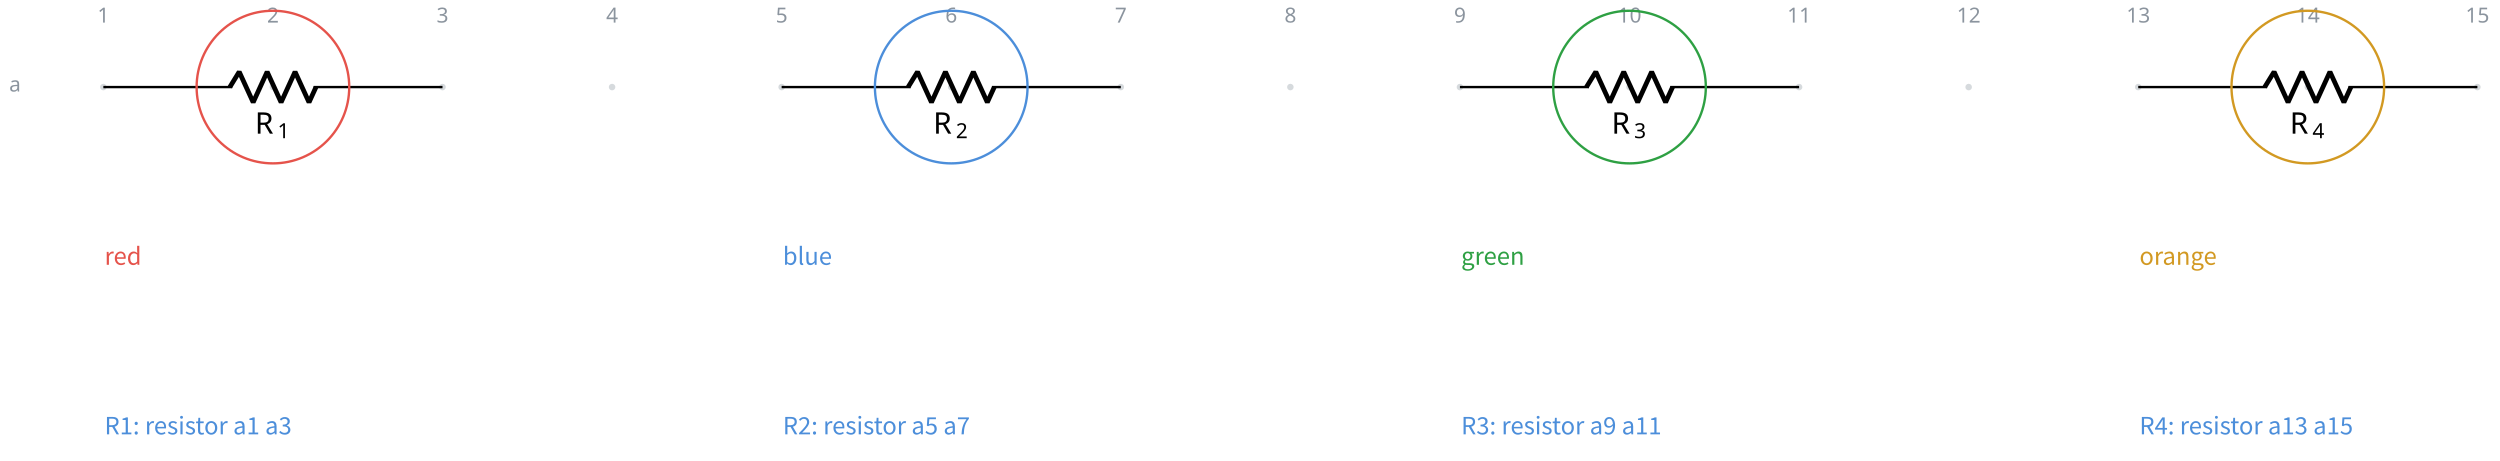
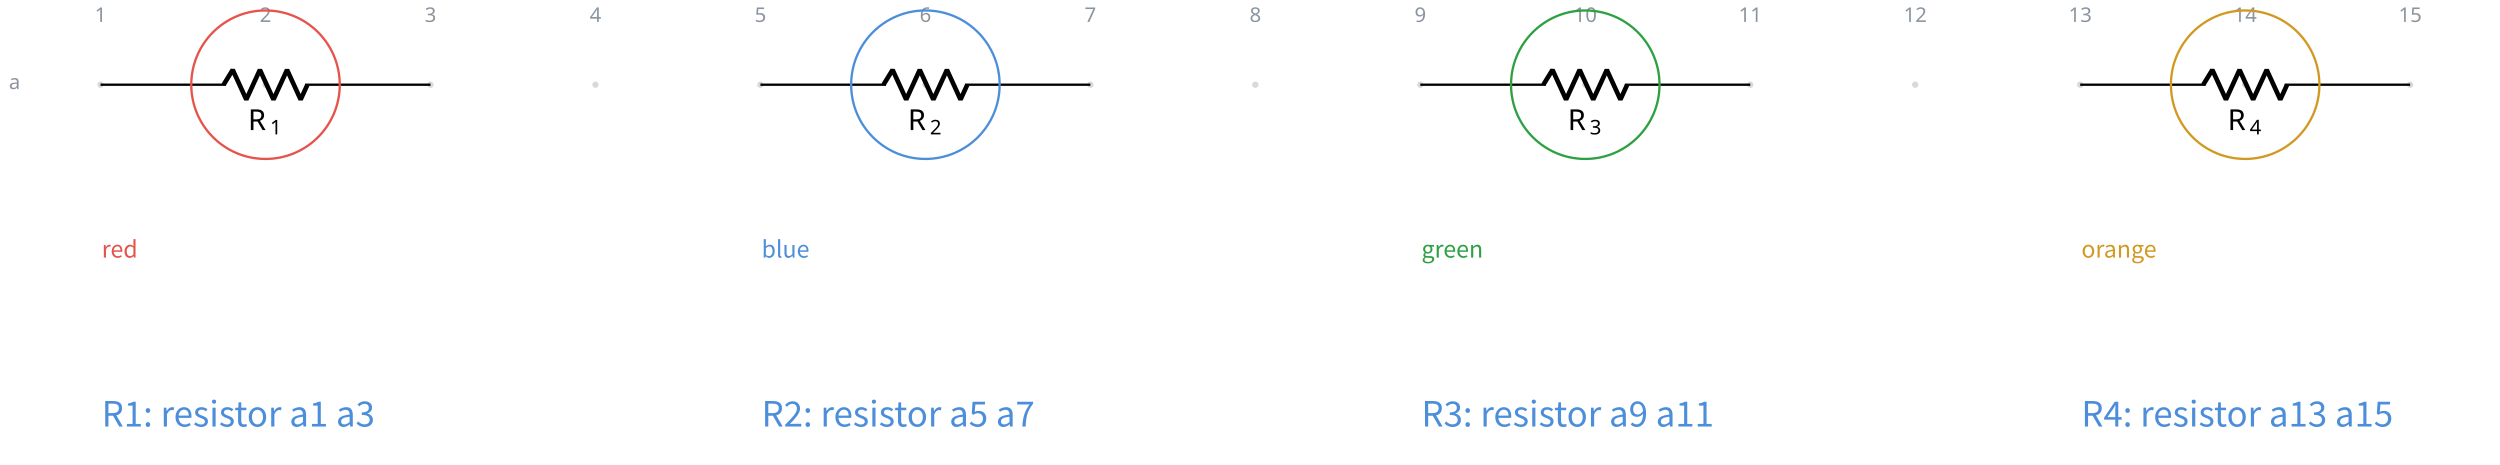
- <svg xmlns="http://www.w3.org/2000/svg" data-circuit-fence="0.1.0" fill="currentColor" width="1118.598" height="206.052" viewBox="-72 -72 838.948 154.539">
+ <svg xmlns="http://www.w3.org/2000/svg" data-circuit-fence="0.1.0" fill="currentColor" width="1149.811" height="213.563" viewBox="-72 -72 862.358 160.172">
  <g stroke="currentColor" stroke-miterlimit="10" stroke-width=".8">
    <path fill="#8b949e" fill-opacity=".35" stroke="none" stroke-opacity=".35" d="M-36.218-42.781a1.1 1.1 0 1 0-2.2 0 1.1 1.1 0 0 0 2.2 0M20.688-42.781a1.1 1.1 0 1 0-2.2 0 1.1 1.1 0 0 0 2.2 0M77.593-42.781a1.1 1.1 0 1 0-2.2 0 1.1 1.1 0 0 0 2.2 0M134.499-42.781a1.1 1.1 0 1 0-2.2 0 1.1 1.1 0 0 0 2.2 0M191.404-42.781a1.1 1.1 0 1 0-2.2 0 1.1 1.1 0 0 0 2.2 0M248.31-42.781a1.1 1.1 0 1 0-2.2 0 1.1 1.1 0 0 0 2.2 0M305.215-42.781a1.1 1.1 0 1 0-2.2 0 1.1 1.1 0 0 0 2.2 0M362.12-42.781a1.1 1.1 0 1 0-2.2 0 1.1 1.1 0 0 0 2.2 0M419.026-42.781a1.1 1.1 0 1 0-2.2 0 1.1 1.1 0 0 0 2.2 0M475.932-42.781a1.1 1.1 0 1 0-2.2 0 1.1 1.1 0 0 0 2.2 0M532.837-42.781a1.1 1.1 0 1 0-2.2 0 1.1 1.1 0 0 0 2.2 0M589.743-42.781a1.1 1.1 0 1 0-2.2 0 1.1 1.1 0 0 0 2.2 0M646.648-42.781a1.1 1.1 0 1 0-2.2 0 1.1 1.1 0 0 0 2.2 0M703.554-42.781a1.1 1.1 0 1 0-2.2 0 1.1 1.1 0 0 0 2.2 0M760.46-42.781a1.1 1.1 0 1 0-2.2 0 1.1 1.1 0 0 0 2.2 0m-1.1 0" />
    <g fill="#8b949e" stroke="#8b949e">
      <text x="-37.318" y="-42.781" fill="#8b949e" stroke="none" font-family="cmr7" font-size="7" transform="translate(-1.993 -21.645)">1</text>
    </g>
    <g fill="#8b949e" stroke="#8b949e">
      <text x="-37.318" y="-42.781" fill="#8b949e" stroke="none" font-family="cmr7" font-size="7" transform="translate(54.912 -21.645)">2</text>
    </g>
    <g fill="#8b949e" stroke="#8b949e">
      <text x="-37.318" y="-42.781" fill="#8b949e" stroke="none" font-family="cmr7" font-size="7" transform="translate(111.818 -21.645)">3</text>
    </g>
    <g fill="#8b949e" stroke="#8b949e">
      <text x="-37.318" y="-42.781" fill="#8b949e" stroke="none" font-family="cmr7" font-size="7" transform="translate(168.723 -21.645)">4</text>
    </g>
    <g fill="#8b949e" stroke="#8b949e">
      <text x="-37.318" y="-42.781" fill="#8b949e" stroke="none" font-family="cmr7" font-size="7" transform="translate(225.629 -21.645)">5</text>
    </g>
    <g fill="#8b949e" stroke="#8b949e">
      <text x="-37.318" y="-42.781" fill="#8b949e" stroke="none" font-family="cmr7" font-size="7" transform="translate(282.534 -21.645)">6</text>
    </g>
    <g fill="#8b949e" stroke="#8b949e">
      <text x="-37.318" y="-42.781" fill="#8b949e" stroke="none" font-family="cmr7" font-size="7" transform="translate(339.44 -21.645)">7</text>
    </g>
    <g fill="#8b949e" stroke="#8b949e">
      <text x="-37.318" y="-42.781" fill="#8b949e" stroke="none" font-family="cmr7" font-size="7" transform="translate(396.345 -21.645)">8</text>
    </g>
    <g fill="#8b949e" stroke="#8b949e">
      <text x="-37.318" y="-42.781" fill="#8b949e" stroke="none" font-family="cmr7" font-size="7" transform="translate(453.25 -21.645)">9</text>
    </g>
    <g fill="#8b949e" stroke="#8b949e">
      <text x="-37.318" y="-42.781" fill="#8b949e" stroke="none" font-family="cmr7" font-size="7" transform="translate(508.163 -21.645)">10</text>
    </g>
    <g fill="#8b949e" stroke="#8b949e">
      <text x="-37.318" y="-42.781" fill="#8b949e" stroke="none" font-family="cmr7" font-size="7" transform="translate(565.069 -21.645)">11</text>
    </g>
    <g fill="#8b949e" stroke="#8b949e">
      <text x="-37.318" y="-42.781" fill="#8b949e" stroke="none" font-family="cmr7" font-size="7" transform="translate(621.974 -21.645)">12</text>
    </g>
    <g fill="#8b949e" stroke="#8b949e">
      <text x="-37.318" y="-42.781" fill="#8b949e" stroke="none" font-family="cmr7" font-size="7" transform="translate(678.88 -21.645)">13</text>
    </g>
    <g fill="#8b949e" stroke="#8b949e">
      <text x="-37.318" y="-42.781" fill="#8b949e" stroke="none" font-family="cmr7" font-size="7" transform="translate(735.785 -21.645)">14</text>
    </g>
    <g fill="#8b949e" stroke="#8b949e">
      <text x="-37.318" y="-42.781" fill="#8b949e" stroke="none" font-family="cmr7" font-size="7" transform="translate(792.69 -21.645)">15</text>
    </g>
    <g fill="#8b949e" stroke="#8b949e">
      <text x="-37.318" y="-42.781" fill="#8b949e" stroke="none" font-family="cmr7" font-size="7" transform="translate(-31.62 1.507)">a</text>
    </g>
    <path fill="none" d="M-37.318-42.781h.4m-.4 0H5.93m27.315 0h43.248m-.4 0h.4" />
    <g stroke-linejoin="bevel" stroke-width="1.6">
      <path fill="none" d="m5.13-42.781 3.143-5.122L12.96-37.66l4.686-10.243L22.33-37.66l4.685-10.243 4.686 10.243 2.343-5.121" />
    </g>
    <g stroke="none">
      <text x="-37.318" y="-42.781" font-family="cmmi10" font-size="10" transform="translate(50.866 15.648)">R</text>
      <text x="-29.725" y="-41.281" font-family="cmr7" font-size="7" transform="translate(50.866 15.648)">1</text>
    </g>
    <path fill="none" d="M190.304-42.781h.4m-.4 0h43.248m27.315 0h43.248m-.4 0h.4" />
    <g stroke-linejoin="bevel" stroke-width="1.6">
      <path fill="none" d="m232.752-42.781 3.143-5.122 4.686 10.243 4.686-10.243 4.686 10.243 4.685-10.243 4.686 10.243 2.343-5.121" />
    </g>
    <g stroke="none">
      <text x="-37.318" y="-42.781" font-family="cmmi10" font-size="10" transform="translate(278.488 15.648)">R</text>
      <text x="-29.725" y="-41.281" font-family="cmr7" font-size="7" transform="translate(278.488 15.648)">2</text>
    </g>
    <path fill="none" d="M417.926-42.781h.4m-.4 0h43.248m27.315 0h43.248m-.4 0h.4" />
    <g stroke-linejoin="bevel" stroke-width="1.6">
      <path fill="none" d="m460.374-42.781 3.143-5.122 4.686 10.243 4.686-10.243 4.685 10.243 4.686-10.243 4.686 10.243 2.343-5.121" />
    </g>
    <g stroke="none">
      <text x="-37.318" y="-42.781" font-family="cmmi10" font-size="10" transform="translate(506.11 15.648)">R</text>
      <text x="-29.725" y="-41.281" font-family="cmr7" font-size="7" transform="translate(506.11 15.648)">3</text>
    </g>
    <path fill="none" d="M645.548-42.781h.4m-.4 0h43.248m27.315 0h43.248m-.4 0h.4" />
    <g stroke-linejoin="bevel" stroke-width="1.6">
      <path fill="none" d="m687.996-42.781 3.143-5.122 4.686 10.243 4.686-10.243 4.685 10.243 4.686-10.243 4.686 10.243 2.343-5.121" />
    </g>
    <g stroke="none">
      <text x="-37.318" y="-42.781" font-family="cmmi10" font-size="10" transform="translate(733.732 15.648)">R</text>
      <text x="-29.725" y="-41.281" font-family="cmr7" font-size="7" transform="translate(733.732 15.648)">4</text>
    </g>
    <path fill="none" stroke="#e5534b" d="M45.195-42.781c0-14.143-11.465-25.608-25.607-25.608C5.445-68.389-6.02-56.924-6.02-42.78c0 14.142 11.465 25.607 25.608 25.607 14.142 0 25.607-11.465 25.607-25.607Zm-25.607 0" />
    <path fill="none" stroke="#4c8eda" d="M272.817-42.781c0-14.143-11.465-25.608-25.607-25.608-14.143 0-25.608 11.465-25.608 25.608 0 14.142 11.465 25.607 25.608 25.607 14.142 0 25.607-11.465 25.607-25.607Zm-25.607 0" />
    <path fill="none" stroke="#2ea043" d="M500.439-42.781c0-14.143-11.465-25.608-25.607-25.608-14.143 0-25.608 11.465-25.608 25.608 0 14.142 11.465 25.607 25.608 25.607 14.142 0 25.607-11.465 25.607-25.607Zm-25.607 0" />
    <path fill="none" stroke="#d29922" d="M728.061-42.781c0-14.143-11.465-25.608-25.607-25.608-14.143 0-25.608 11.465-25.608 25.608 0 14.142 11.465 25.607 25.608 25.607 14.142 0 25.607-11.465 25.607-25.607Zm-25.607 0" />
    <g>
      <text x="-37.318" y="-42.781" fill="#e5534b" stroke="none" font-family="'Noto Sans CJK JP','Noto Sans JP','Hiragino Sans','Yu Gothic',sans-serif" font-size="8" transform="translate(.4 59.639)">red</text>
    </g>
    <g>
      <text x="-37.318" y="-42.781" fill="#4c8eda" stroke="none" font-family="'Noto Sans CJK JP','Noto Sans JP','Hiragino Sans','Yu Gothic',sans-serif" font-size="8" transform="translate(228.022 59.639)">blue</text>
    </g>
    <g>
      <text x="-37.318" y="-42.781" fill="#2ea043" stroke="none" font-family="'Noto Sans CJK JP','Noto Sans JP','Hiragino Sans','Yu Gothic',sans-serif" font-size="8" transform="translate(455.644 59.639)">green</text>
    </g>
    <g>
      <text x="-37.318" y="-42.781" fill="#d29922" stroke="none" font-family="'Noto Sans CJK JP','Noto Sans JP','Hiragino Sans','Yu Gothic',sans-serif" font-size="8" transform="translate(683.266 59.639)">orange</text>
    </g>
    <g>
-       <text x="-37.318" y="-42.781" fill="#4c8eda" stroke="none" font-family="'Noto Sans CJK JP','Noto Sans JP','Hiragino Sans','Yu Gothic',sans-serif" font-size="8" transform="translate(.4 116.544)">R1: resistor a1 a3</text>
+       <text x="-37.318" y="-42.781" fill="#4c8eda" stroke="none" font-family="'Noto Sans CJK JP','Noto Sans JP','Hiragino Sans','Yu Gothic',sans-serif" font-size="12" transform="translate(.4 117.911)">R1: resistor a1 a3</text>
    </g>
    <g>
-       <text x="-37.318" y="-42.781" fill="#4c8eda" stroke="none" font-family="'Noto Sans CJK JP','Noto Sans JP','Hiragino Sans','Yu Gothic',sans-serif" font-size="8" transform="translate(228.022 116.544)">R2: resistor a5 a7</text>
+       <text x="-37.318" y="-42.781" fill="#4c8eda" stroke="none" font-family="'Noto Sans CJK JP','Noto Sans JP','Hiragino Sans','Yu Gothic',sans-serif" font-size="12" transform="translate(228.022 117.911)">R2: resistor a5 a7</text>
    </g>
    <g>
-       <text x="-37.318" y="-42.781" fill="#4c8eda" stroke="none" font-family="'Noto Sans CJK JP','Noto Sans JP','Hiragino Sans','Yu Gothic',sans-serif" font-size="8" transform="translate(455.644 116.544)">R3: resistor a9 a11</text>
+       <text x="-37.318" y="-42.781" fill="#4c8eda" stroke="none" font-family="'Noto Sans CJK JP','Noto Sans JP','Hiragino Sans','Yu Gothic',sans-serif" font-size="12" transform="translate(455.644 117.911)">R3: resistor a9 a11</text>
    </g>
    <g>
-       <text x="-37.318" y="-42.781" fill="#4c8eda" stroke="none" font-family="'Noto Sans CJK JP','Noto Sans JP','Hiragino Sans','Yu Gothic',sans-serif" font-size="8" transform="translate(683.266 116.544)">R4: resistor a13 a15</text>
+       <text x="-37.318" y="-42.781" fill="#4c8eda" stroke="none" font-family="'Noto Sans CJK JP','Noto Sans JP','Hiragino Sans','Yu Gothic',sans-serif" font-size="12" transform="translate(683.266 117.911)">R4: resistor a13 a15</text>
    </g>
  </g>
</svg>
